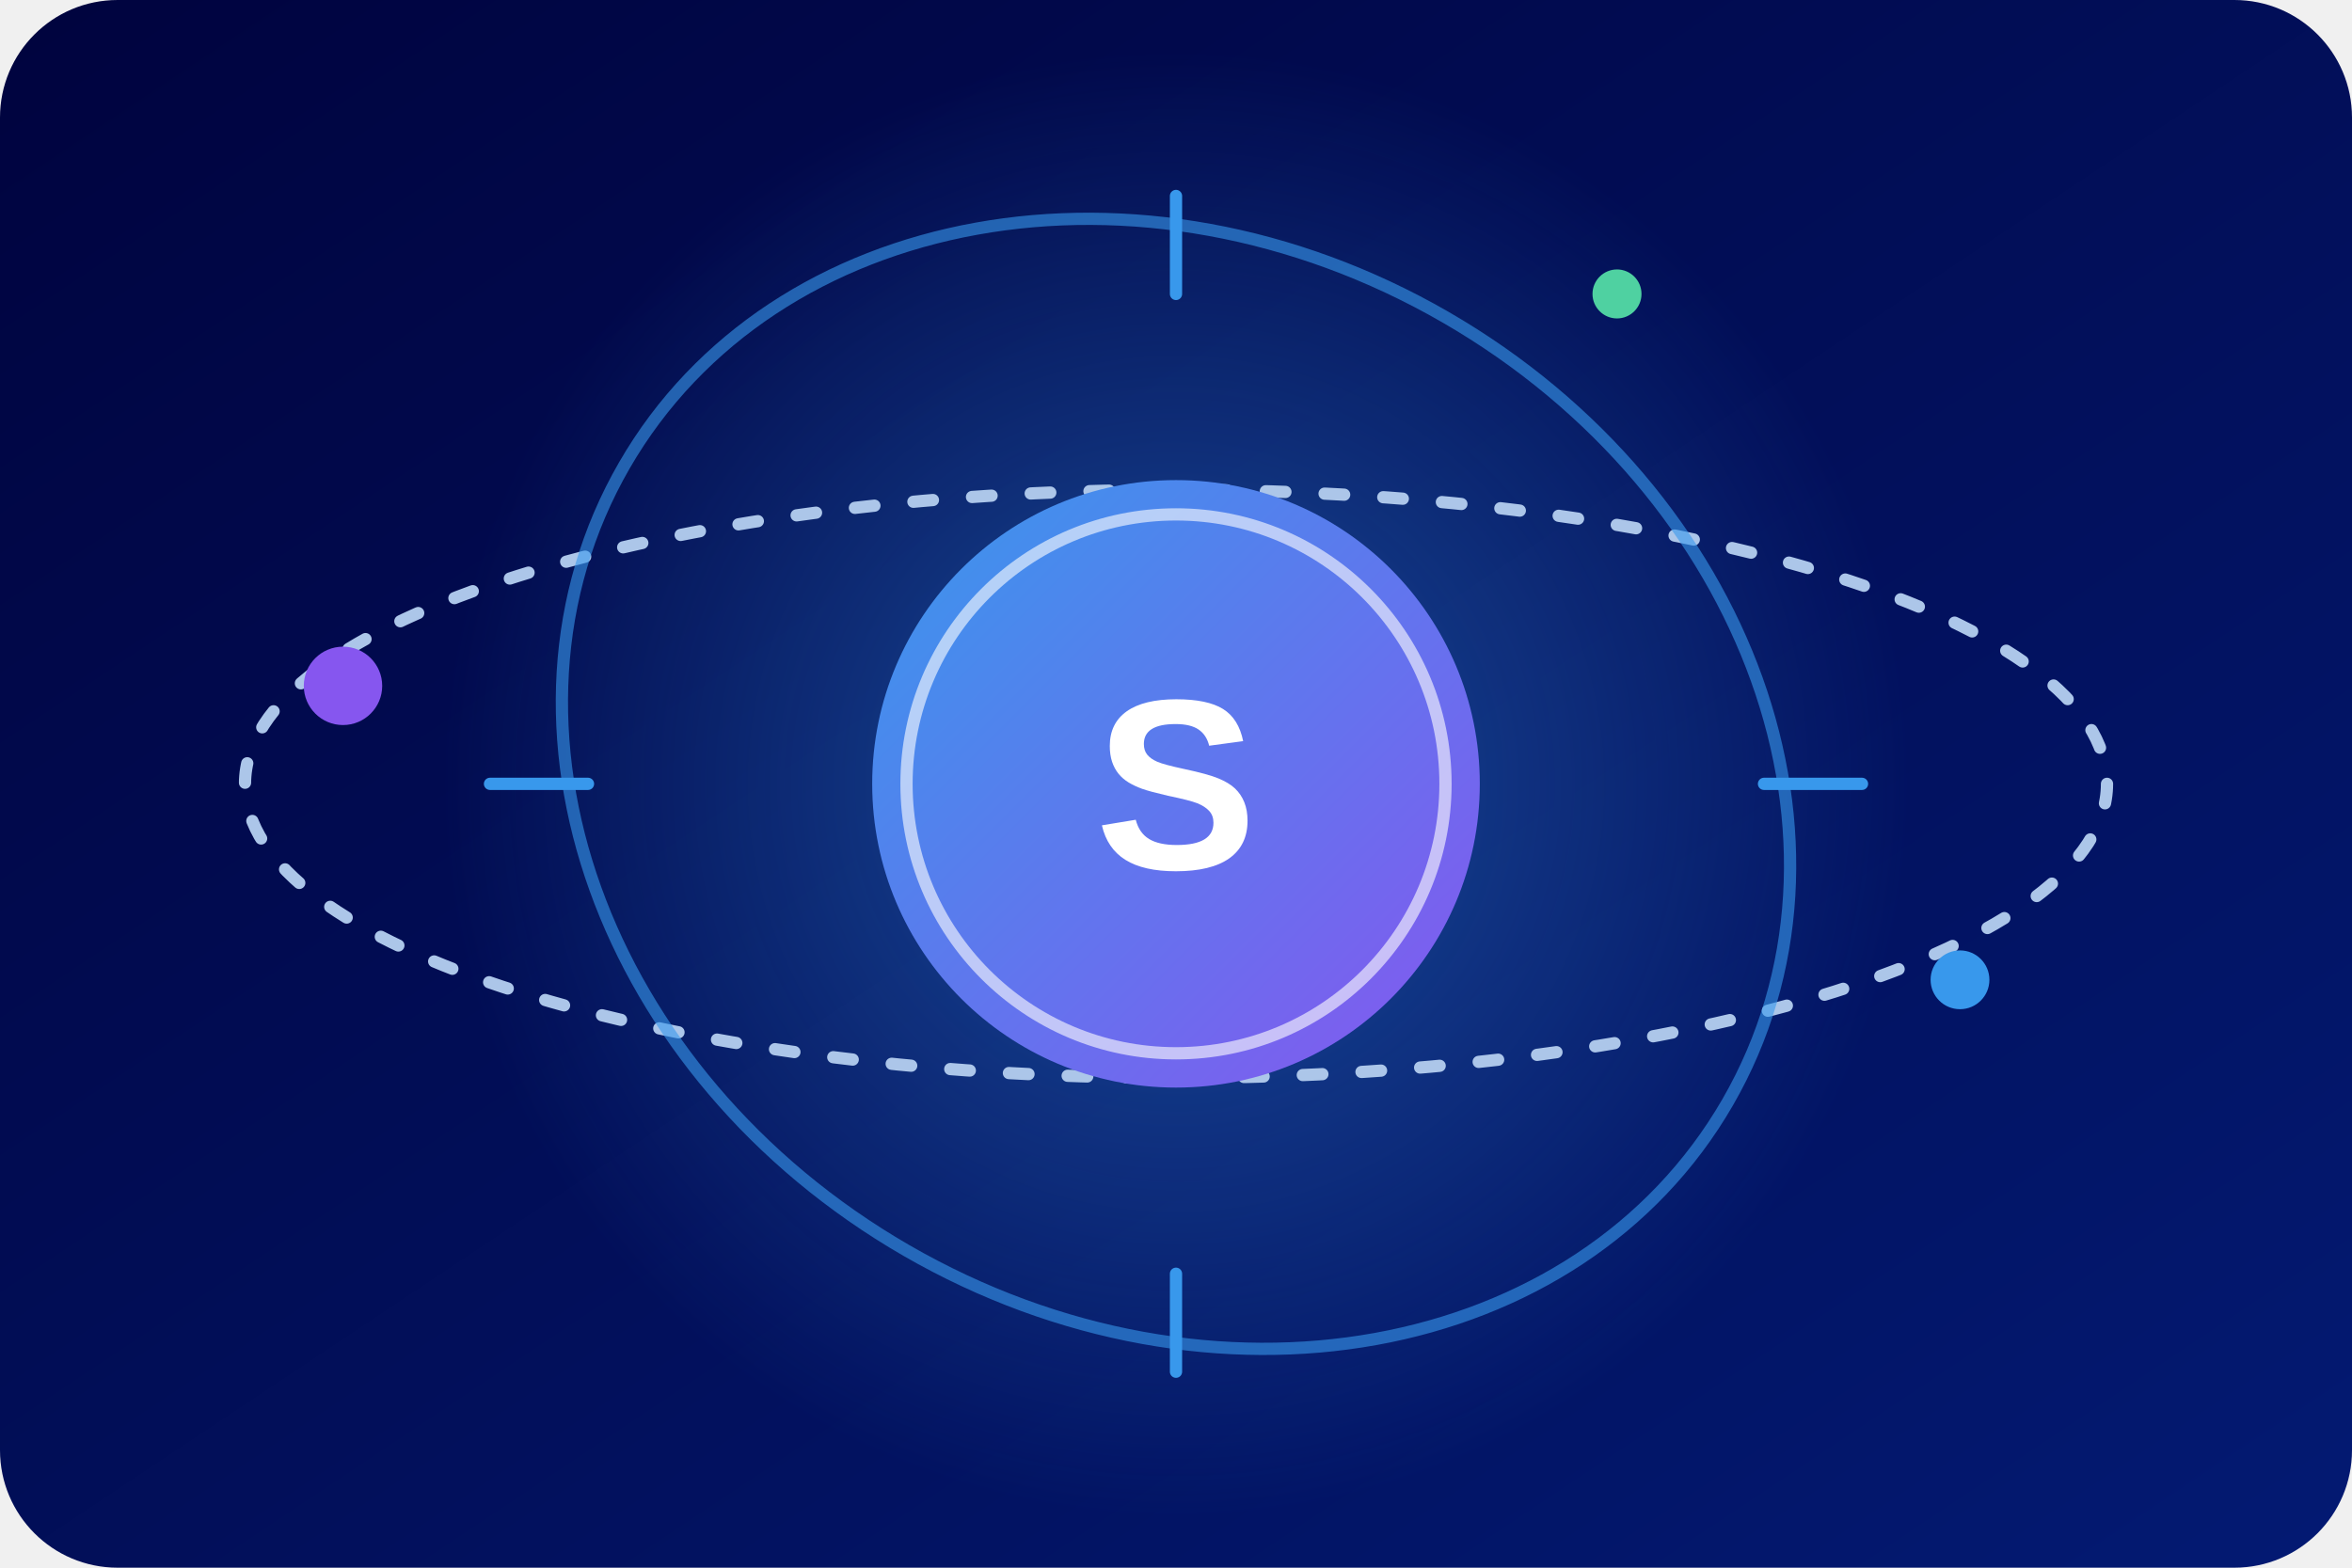
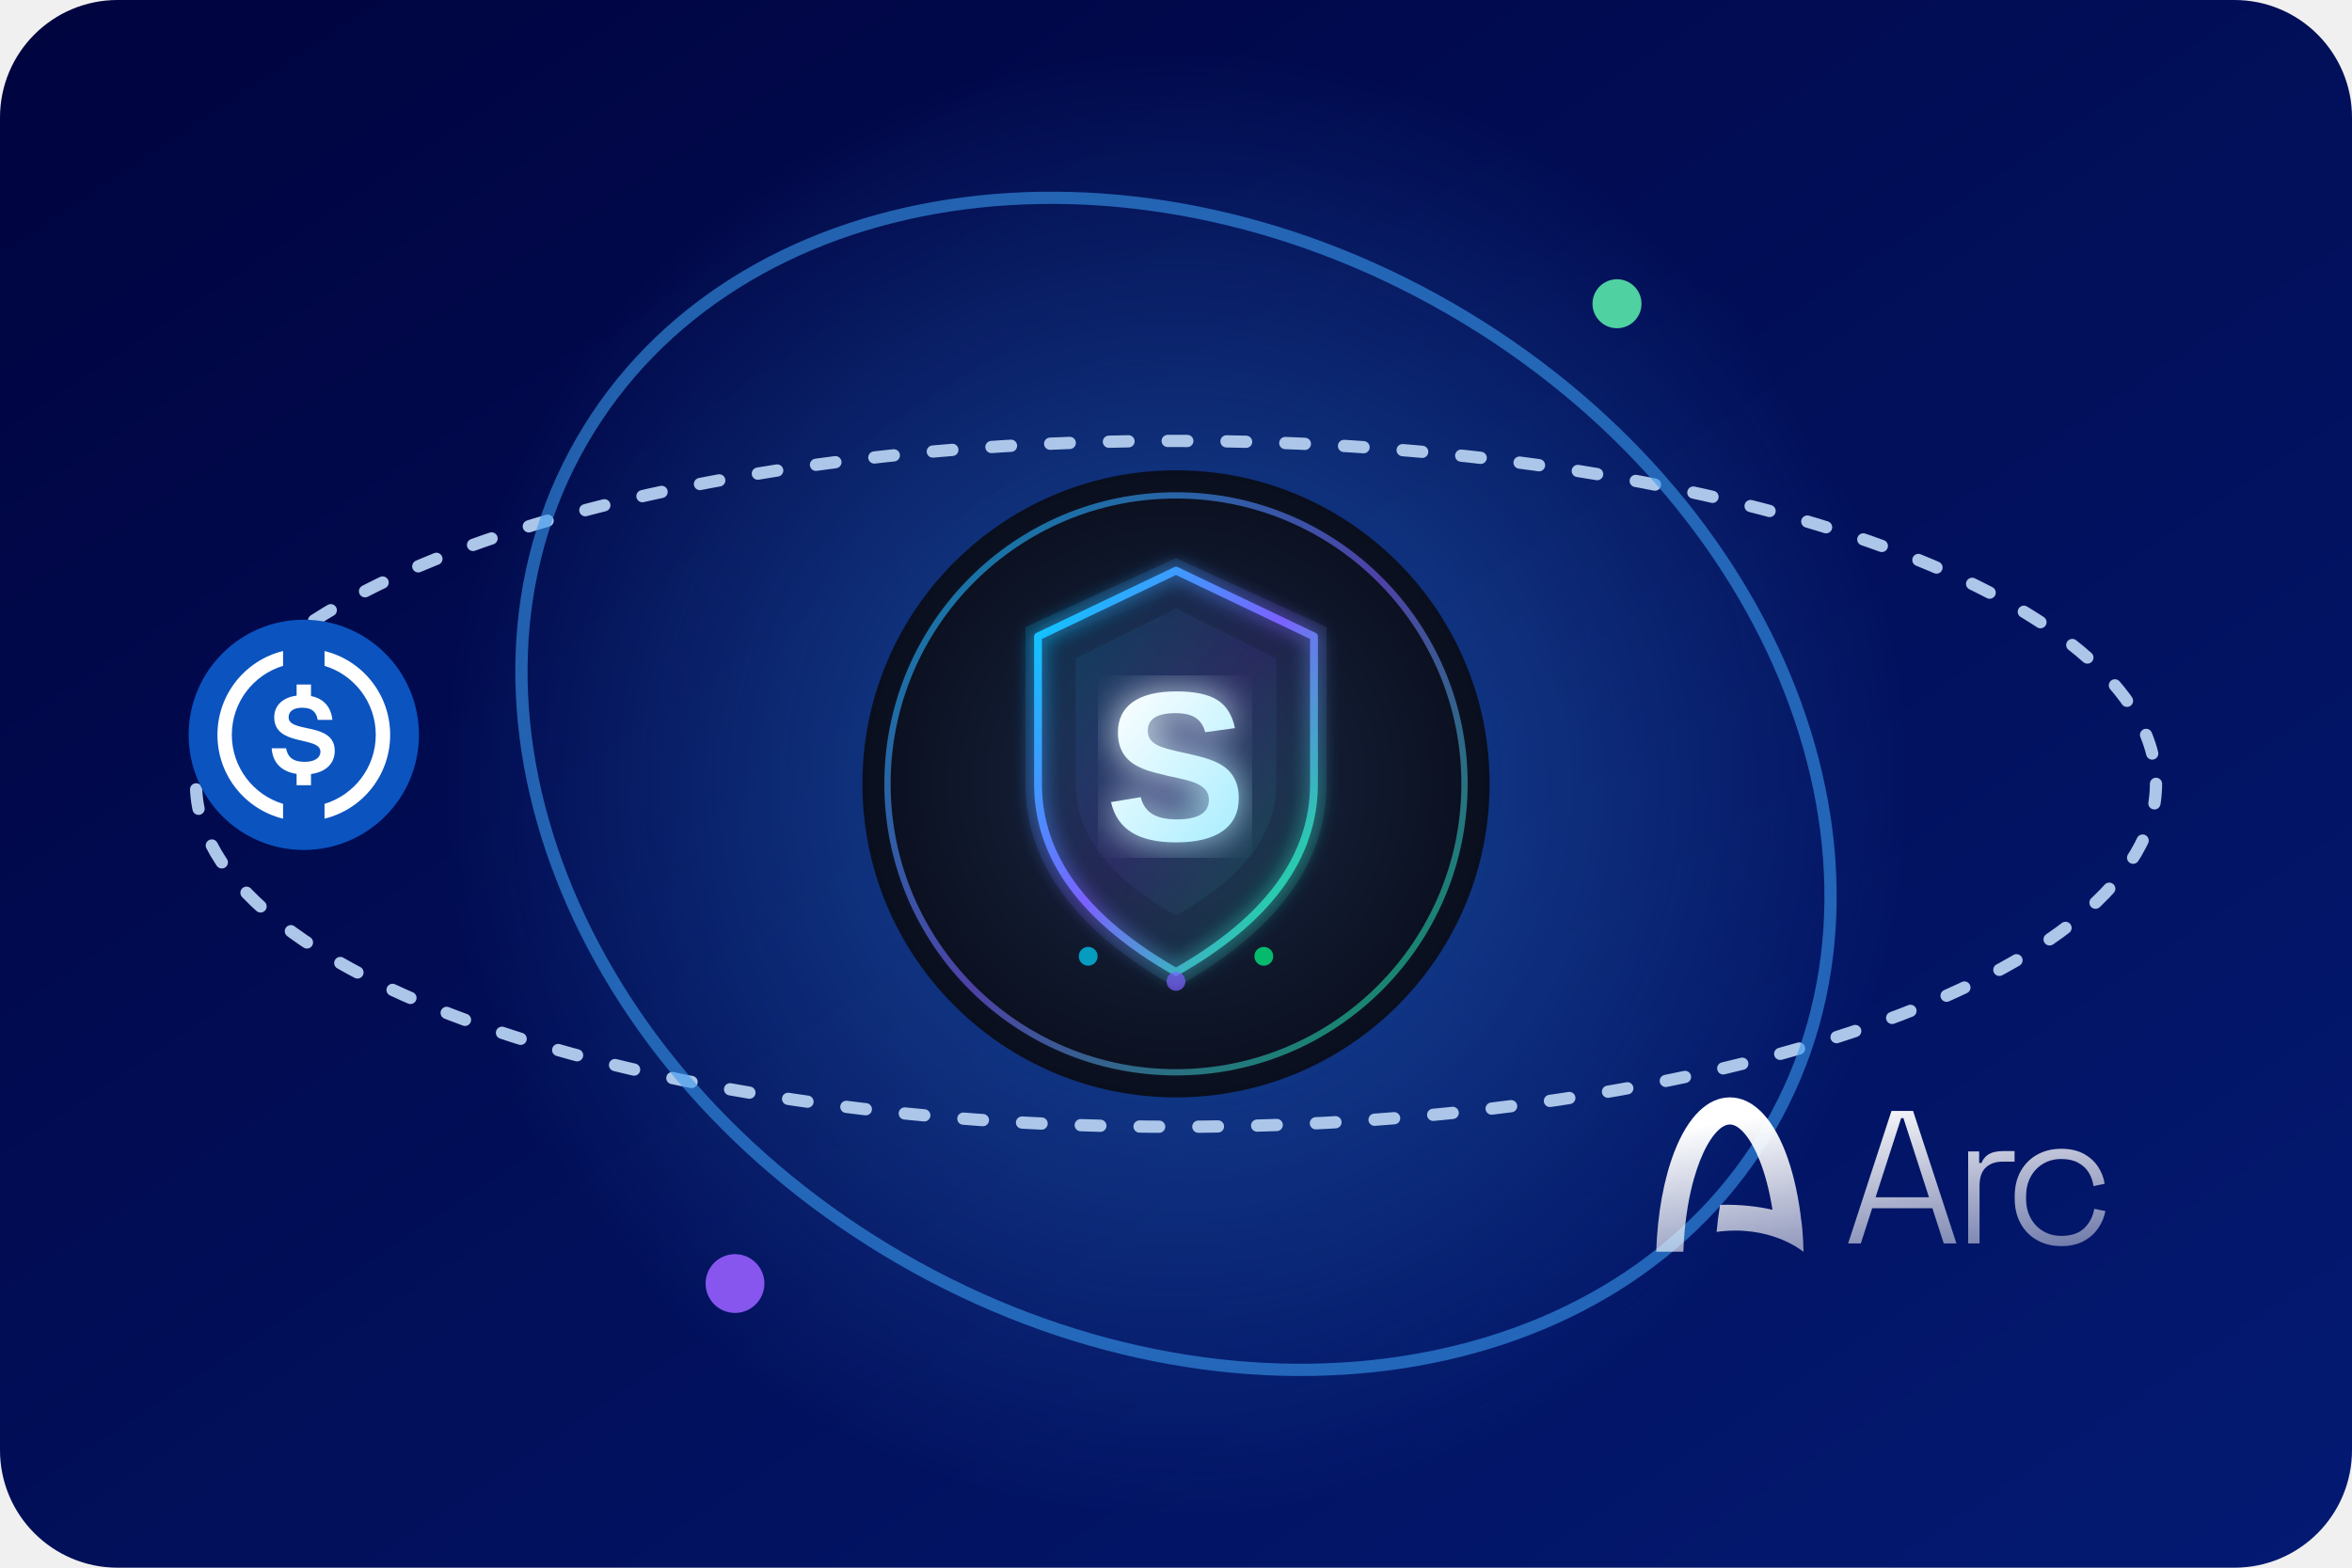
<svg xmlns="http://www.w3.org/2000/svg" width="480" height="320" viewBox="0 0 480 320">
  <defs>
    <linearGradient id="bg" x1="0" y1="0" x2="1" y2="1">
      <stop offset="0" stop-color="#00033E" />
      <stop offset="1" stop-color="#031A73" />
    </linearGradient>
    <linearGradient id="g" x1="0" y1="0" x2="1" y2="1">
      <stop offset="0" stop-color="#3898EC" />
      <stop offset="1" stop-color="#8656EF" />
    </linearGradient>
    <radialGradient id="glow">
      <stop offset="0" stop-color="#3898EC" stop-opacity=".45" />
      <stop offset="1" stop-color="#3898EC" stop-opacity="0" />
    </radialGradient>
  </defs>
  <rect width="480" height="320" rx="24" fill="url(#bg)" />
  <circle cx="240" cy="160" r="150" fill="url(#glow)" />
  <g fill="none" stroke="#ACC6E9" stroke-width="2.5" stroke-linecap="round" stroke-linejoin="round">
-     <ellipse cx="240" cy="160" rx="190" ry="60" stroke-dasharray="4 8" />
-     <ellipse cx="240" cy="160" rx="130" ry="110" transform="rotate(30 240 160)" stroke="#3898EC" stroke-opacity=".6" />
-     <circle cx="240" cy="160" r="62" fill="url(#g)" stroke="none" />
-     <circle cx="240" cy="160" r="55" stroke="#FFFFFF" stroke-opacity=".6" />
-     <text x="240" y="177.36" font-family="DM Sans,Arial" font-weight="700" font-size="49.6" fill="#FFFFFF" stroke="none" text-anchor="middle">S</text>
-     <circle cx="70" cy="140" r="8" fill="#8656EF" stroke="none" />
-     <circle cx="400" cy="200" r="6" fill="#3898EC" stroke="none" />
-     <circle cx="330" cy="60" r="5" fill="#4FD1A1" stroke="none" />
-     <path d="M240 40v20M240 260v20M120 160h-20M380 160h-20" stroke="#3898EC" />
+     <ellipse cx="240" cy="160" rx="200" ry="70" stroke-dasharray="4 8" />
+     <ellipse cx="240" cy="160" rx="140" ry="112" transform="rotate(30 240 160)" stroke="#3898EC" stroke-opacity=".6" />
+     <svg x="176" y="96" width="128" height="128" viewBox="0 0 200 200" preserveAspectRatio="xMidYMid meet" stroke="none" stroke-width="0">
+       <defs>
+         <radialGradient id="savior_bg" cx="50%" cy="50%" r="50%">
+           <stop offset="0%" stop-color="#1a2744" />
+           <stop offset="100%" stop-color="#0a0f1e" />
+         </radialGradient>
+         <linearGradient id="savior_shieldGrad" x1="0%" y1="0%" x2="100%" y2="100%">
+           <stop offset="0%" stop-color="#00d4ff" />
+           <stop offset="50%" stop-color="#7b61ff" />
+           <stop offset="100%" stop-color="#00ff87" />
+         </linearGradient>
+         <linearGradient id="savior_sGrad" x1="0%" y1="0%" x2="100%" y2="100%">
+           <stop offset="0%" stop-color="#ffffff" />
+           <stop offset="100%" stop-color="#a8edff" />
+         </linearGradient>
+         <filter id="savior_glow">
+           <feGaussianBlur stdDeviation="3" result="blur" />
+           <feMerge>
+             <feMergeNode in="blur" />
+             <feMergeNode in="SourceGraphic" />
+           </feMerge>
+         </filter>
+         <filter id="savior_softglow">
+           <feGaussianBlur stdDeviation="6" result="blur" />
+           <feMerge>
+             <feMergeNode in="blur" />
+             <feMergeNode in="SourceGraphic" />
+           </feMerge>
+         </filter>
+       </defs>
+       <circle cx="100" cy="100" r="100" fill="url(#savior_bg)" />
+       <circle cx="100" cy="100" r="92" fill="none" stroke="url(#savior_shieldGrad)" stroke-width="2" opacity="0.6" />
+       <path d="M100 28 L148 50 L148 100 Q148 138 100 165 Q52 138 52 100 L52 50 Z" fill="url(#savior_shieldGrad)" opacity="0.15" />
+       <path d="M100 32 L144 53 L144 100 Q144 135 100 160 Q56 135 56 100 L56 53 Z" fill="none" stroke="url(#savior_shieldGrad)" stroke-width="2.5" filter="url(#savior_glow)" />
+       <path d="M100 44 L132 60 L132 100 Q132 124 100 142 Q68 124 68 100 L68 60 Z" fill="url(#savior_shieldGrad)" opacity="0.08" />
+       <text x="100" y="118" font-family="'Arial Black', Arial, sans-serif" font-size="68" font-weight="900" text-anchor="middle" fill="url(#savior_sGrad)" filter="url(#savior_softglow)" letter-spacing="-2">S</text>
+       <circle cx="72" cy="155" r="3" fill="#00d4ff" opacity="0.7" />
+       <circle cx="100" cy="163" r="3" fill="#7b61ff" opacity="0.7" />
+       <circle cx="128" cy="155" r="3" fill="#00ff87" opacity="0.7" />
+     </svg>
+     <svg x="38" y="126" width="48" height="48" viewBox="0 0 96 96" preserveAspectRatio="xMidYMid meet" stroke="none" stroke-width="0">
+       <path d="M48 95C73.957 95 95 73.957 95 48C95 22.043 73.957 1 48 1C22.043 1 1 22.043 1 48C1 73.957 22.043 95 48 95Z" fill="#0B53BF" />
+       <path d="M56.461 13.778V19.829C68.534 23.472 77.376 34.693 77.376 48C77.376 61.307 68.534 72.528 56.461 76.17V82.222C71.853 78.462 83.251 64.567 83.251 48C83.251 31.432 71.853 17.538 56.461 13.778Z" fill="white" />
+       <path d="M18.625 48C18.625 34.693 27.467 23.472 39.54 19.829V13.778C24.148 17.538 12.75 31.432 12.75 48C12.75 64.567 24.148 78.462 39.54 82.222V76.17C27.467 72.557 18.625 61.307 18.625 48Z" fill="white" />
+       <path d="M60.632 54.551C60.632 42.536 41.803 47.471 41.803 40.833C41.803 38.453 43.712 36.926 47.354 36.926C51.702 36.926 53.2 39.041 53.67 41.89H59.663C59.128 36.543 56.059 33.166 50.938 32.16V27.438H45.063V31.992C39.453 32.706 35.928 35.973 35.928 40.833C35.928 52.906 54.786 48.382 54.786 54.903C54.786 57.371 52.407 59.016 48.383 59.016C43.124 59.016 41.391 56.695 40.745 53.493H34.899C35.278 59.35 38.89 63.016 45.063 63.931V68.562H50.938V63.992C56.963 63.214 60.632 59.709 60.632 54.551Z" fill="white" />
+     </svg>
+     <svg x="338" y="224" width="92" height="31.507" viewBox="0 0 146 50" preserveAspectRatio="xMidYMid meet" stroke="none" stroke-width="0">
+       <path d="M23.857 0C31.012 0 37.371 6.198 41.766 17.452C44.051 23.306 45.733 30.26 46.73 37.826C46.819 38.502 46.894 39.189 46.972 39.874C46.997 39.916 47.012 39.955 47.007 39.987C47.007 39.987 47.592 43.645 47.717 50H47.651C46.783 49.287 36.54 41.239 19.561 43.569C19.818 40.696 20.17 37.9 20.625 35.221C20.648 35.084 20.675 34.951 20.699 34.815C27.358 34.615 33.188 35.388 37.657 36.401C37.641 36.295 37.626 36.187 37.609 36.081C36.691 30.36 35.336 25.122 33.588 20.645C30.73 13.326 27.001 8.778 23.857 8.778C20.714 8.779 16.985 13.327 14.128 20.645C13.436 22.416 12.807 24.304 12.242 26.295C11.448 29.085 10.781 32.077 10.248 35.221C9.46 39.863 8.968 44.842 8.786 50H0C0.405 37.759 2.481 26.335 5.95 17.452C10.344 6.198 16.704 0 23.857 0ZM131.198 16.652C134.06 16.652 136.482 17.195 138.466 18.278C140.448 19.362 142.002 20.773 143.127 22.51C144.251 24.248 144.957 26.078 145.243 27.999L141.624 28.735C141.419 27.141 140.908 25.679 140.091 24.35C139.272 23.022 138.128 21.958 136.656 21.161C135.184 20.364 133.365 19.965 131.198 19.965C129.031 19.965 127.088 20.466 125.371 21.468C123.654 22.47 122.294 23.881 121.293 25.699C120.291 27.519 119.79 29.676 119.79 32.17V32.66C119.79 35.155 120.291 37.312 121.293 39.131C122.295 40.951 123.654 42.362 125.371 43.363C127.088 44.366 129.031 44.866 131.198 44.866C134.469 44.866 136.963 44.017 138.681 42.32C140.398 40.624 141.461 38.548 141.87 36.095L145.488 36.831C145.12 38.753 144.354 40.583 143.188 42.32C142.023 44.059 140.448 45.47 138.466 46.553C136.482 47.636 134.06 48.178 131.198 48.178C128.295 48.178 125.709 47.553 123.439 46.307C121.17 45.06 119.381 43.271 118.073 40.94C116.764 38.61 116.11 35.871 116.11 32.722V32.108C116.11 28.919 116.764 26.17 118.073 23.859C119.381 21.55 121.17 19.771 123.439 18.523C125.709 17.277 128.295 16.652 131.198 16.652ZM97.24 47.319H93.131L89.451 35.911H69.947L66.267 47.319H62.158L76.203 4.387H83.194L97.24 47.319ZM116.065 20.823H112.14C109.89 20.823 108.091 21.458 106.742 22.725C105.393 23.992 104.719 25.975 104.719 28.674V47.319H101.038V17.512H104.596V21.253H105.332C105.904 19.904 106.752 18.922 107.877 18.309C109.001 17.695 110.566 17.389 112.569 17.389H116.065V20.823ZM71.051 32.355H88.347L80.066 6.717H79.331L71.051 32.355Z" fill="url(#arclogoondark_paint0_linear_480_17187)" />
+       <defs>
+         <linearGradient id="arclogoondark_paint0_linear_480_17187" x1="72.744" y1="-3.33531e-06" x2="88.522" y2="100.812" gradientUnits="userSpaceOnUse">
+           <stop stop-color="white" />
+           <stop offset="1" stop-color="white" stop-opacity="0" />
+         </linearGradient>
+       </defs>
+     </svg>
+     <circle cx="330" cy="62" r="5" fill="#4FD1A1" stroke="none" />
+     <circle cx="150" cy="262" r="6" fill="#8656EF" stroke="none" />
  </g>
</svg>
